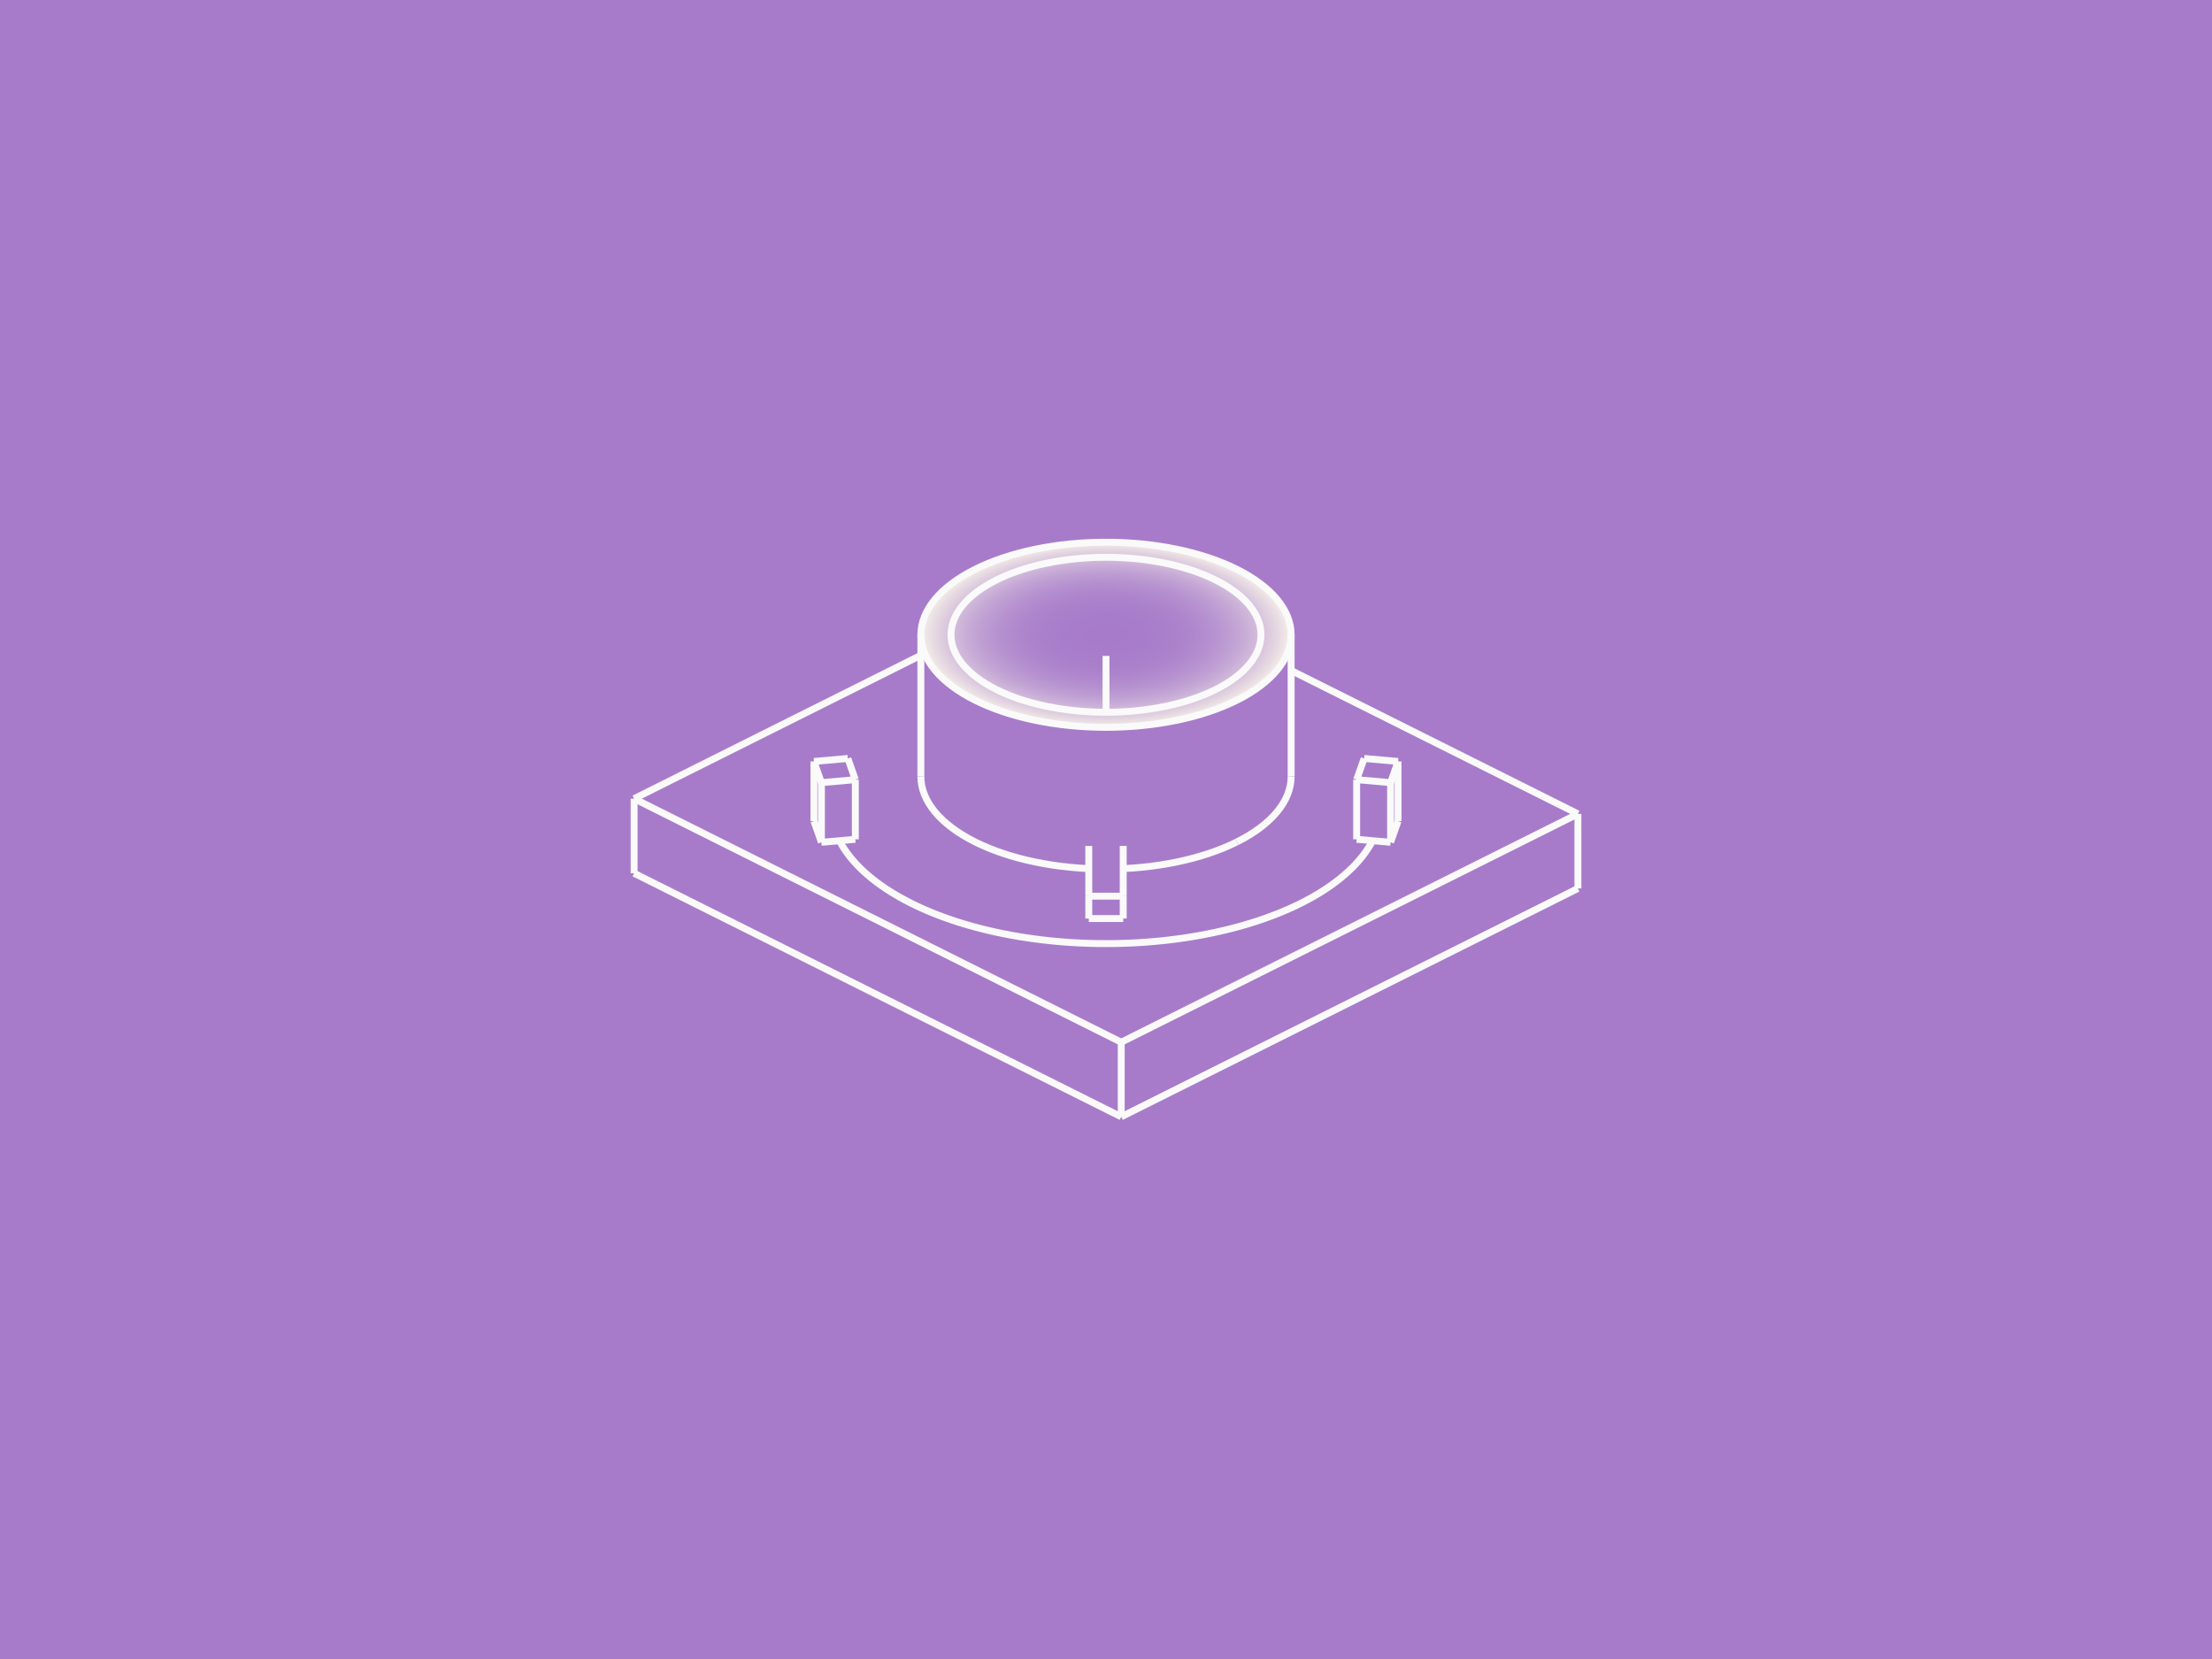
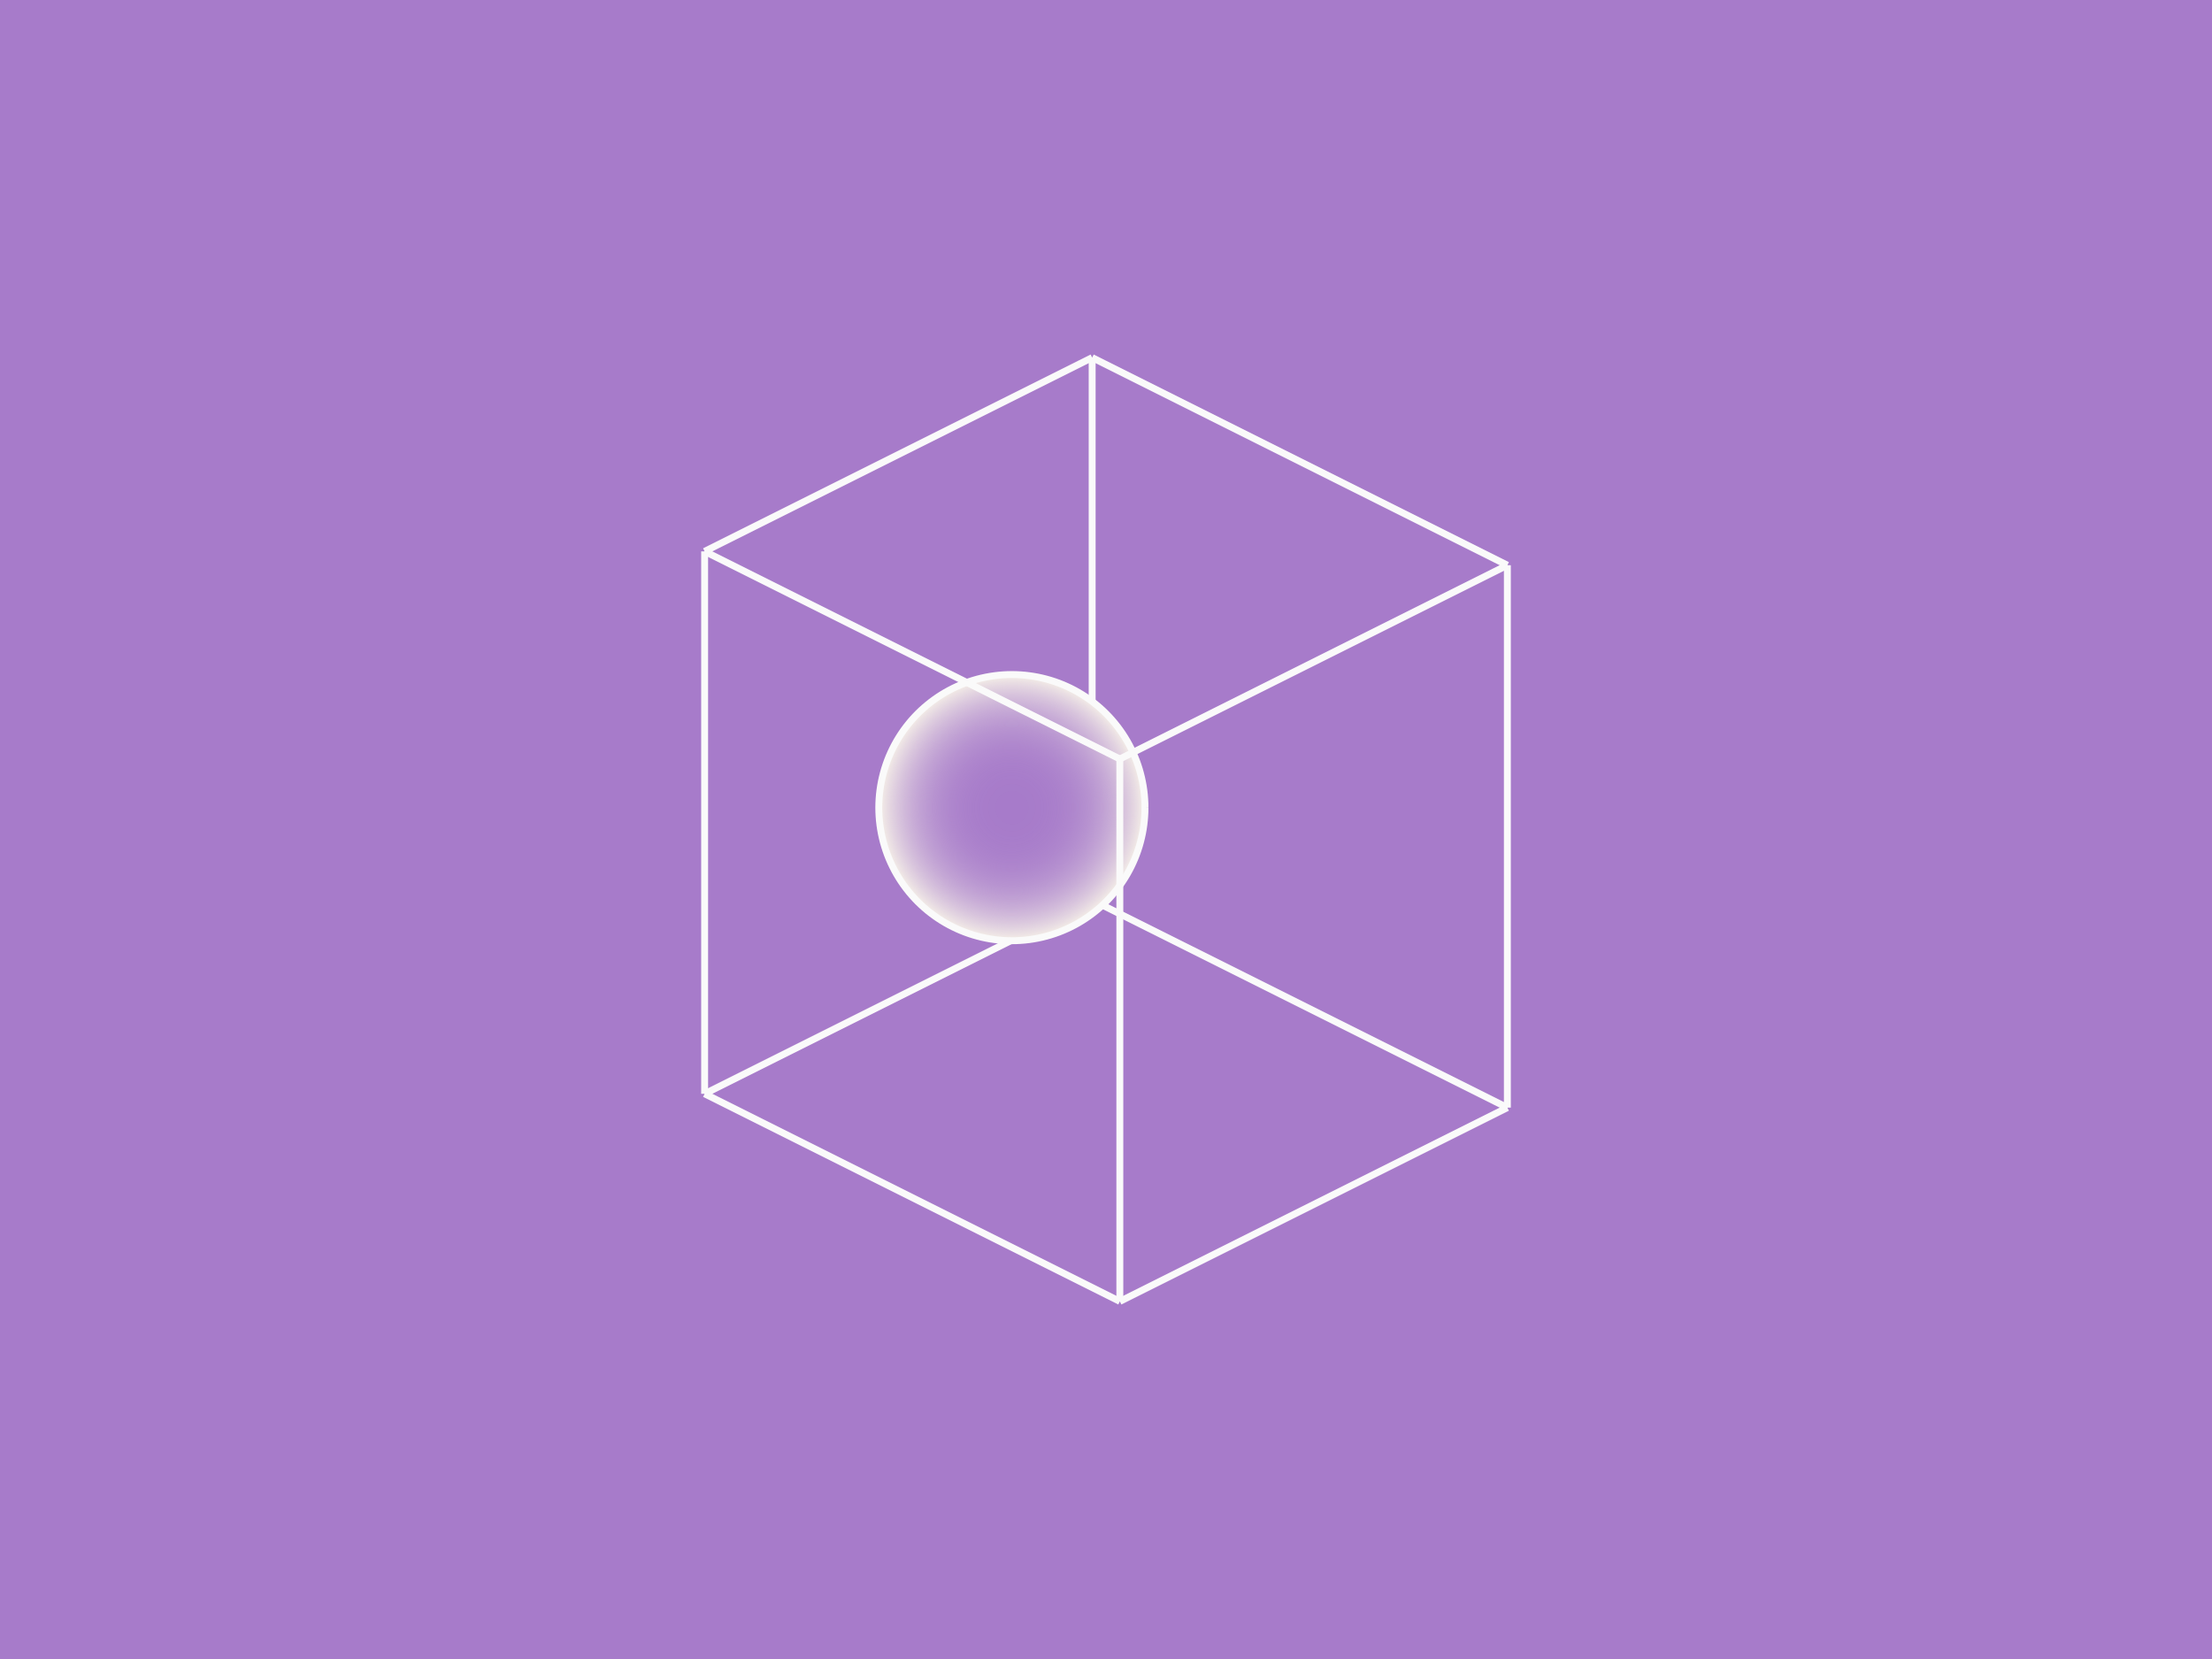
<svg xmlns="http://www.w3.org/2000/svg" width="3072" height="2304" viewBox="0 0 512 384">
  <rect width="512" height="384" fill="#A77BCA" />
  <svg x="64" y="0" width="384" height="384" viewBox="0 0 384 384">
    <defs>
-       <radialGradient id="iris-0" gradientUnits="userSpaceOnUse" cx="0" cy="0" r="1" gradientTransform="matrix(30.30155 15.15077 -30.30155 15.15077 192 146.9255)">
+       <radialGradient id="iris-0" gradientUnits="userSpaceOnUse" cx="0" cy="0" r="1" gradientTransform="matrix(30.80701 0 0 30.80701 170.2162 186.9391)">
        <stop offset="0" stop-color="#F6F1E8" stop-opacity="0" />
        <stop offset="0.031" stop-color="#F6F1E8" stop-opacity="0" />
        <stop offset="0.062" stop-color="#F6F1E8" stop-opacity="0" />
        <stop offset="0.094" stop-color="#F6F1E8" stop-opacity="0.001" />
        <stop offset="0.125" stop-color="#F6F1E8" stop-opacity="0.002" />
        <stop offset="0.156" stop-color="#F6F1E8" stop-opacity="0.004" />
        <stop offset="0.188" stop-color="#F6F1E8" stop-opacity="0.007" />
        <stop offset="0.219" stop-color="#F6F1E8" stop-opacity="0.01" />
        <stop offset="0.25" stop-color="#F6F1E8" stop-opacity="0.016" />
        <stop offset="0.281" stop-color="#F6F1E8" stop-opacity="0.022" />
        <stop offset="0.312" stop-color="#F6F1E8" stop-opacity="0.031" />
        <stop offset="0.344" stop-color="#F6F1E8" stop-opacity="0.041" />
        <stop offset="0.375" stop-color="#F6F1E8" stop-opacity="0.053" />
        <stop offset="0.406" stop-color="#F6F1E8" stop-opacity="0.067" />
        <stop offset="0.438" stop-color="#F6F1E8" stop-opacity="0.084" />
        <stop offset="0.469" stop-color="#F6F1E8" stop-opacity="0.103" />
        <stop offset="0.5" stop-color="#F6F1E8" stop-opacity="0.125" />
        <stop offset="0.531" stop-color="#F6F1E8" stop-opacity="0.15" />
        <stop offset="0.562" stop-color="#F6F1E8" stop-opacity="0.178" />
        <stop offset="0.594" stop-color="#F6F1E8" stop-opacity="0.209" />
        <stop offset="0.625" stop-color="#F6F1E8" stop-opacity="0.244" />
        <stop offset="0.656" stop-color="#F6F1E8" stop-opacity="0.283" />
        <stop offset="0.688" stop-color="#F6F1E8" stop-opacity="0.325" />
        <stop offset="0.719" stop-color="#F6F1E8" stop-opacity="0.371" />
        <stop offset="0.75" stop-color="#F6F1E8" stop-opacity="0.422" />
        <stop offset="0.781" stop-color="#F6F1E8" stop-opacity="0.477" />
        <stop offset="0.812" stop-color="#F6F1E8" stop-opacity="0.536" />
        <stop offset="0.844" stop-color="#F6F1E8" stop-opacity="0.601" />
        <stop offset="0.875" stop-color="#F6F1E8" stop-opacity="0.67" />
        <stop offset="0.906" stop-color="#F6F1E8" stop-opacity="0.744" />
        <stop offset="0.938" stop-color="#F6F1E8" stop-opacity="0.824" />
        <stop offset="0.969" stop-color="#F6F1E8" stop-opacity="0.909" />
        <stop offset="1" stop-color="#F6F1E8" stop-opacity="1" />
      </radialGradient>
    </defs>
-     <path d="M222.302 162.076L220.778 162.801L219.186 163.488L217.527 164.135L215.808 164.741L214.031 165.304L212.201 165.822L210.322 166.295L208.399 166.721L206.437 167.099L204.44 167.429L202.412 167.71L200.36 167.94L198.288 168.12L196.2 168.249L194.103 168.326L192 168.352L189.897 168.326L187.8 168.249L185.712 168.12L183.64 167.94L181.588 167.71L179.56 167.429L177.563 167.099L175.601 166.721L173.678 166.295L171.799 165.822L169.969 165.304L168.192 164.741L166.473 164.135L164.814 163.488L163.222 162.801L161.698 162.076L160.248 161.315L158.874 160.518L157.58 159.689L156.369 158.829L155.244 157.941L154.207 157.026L153.261 156.087L152.409 155.125L151.652 154.144L150.992 153.145L150.431 152.132L149.971 151.106L149.611 150.069L149.353 149.026L149.199 147.977L149.147 146.926L149.199 145.874L149.353 144.825L149.611 143.782L149.971 142.745L150.431 141.719L150.992 140.706L151.652 139.707L152.409 138.726L153.261 137.765L154.207 136.825L155.244 135.91L156.369 135.022L157.58 134.162L158.874 133.333L160.248 132.536L161.698 131.775L163.222 131.05L164.814 130.363L166.473 129.716L168.192 129.11L169.969 128.547L171.799 128.029L173.678 127.556L175.601 127.13L177.563 126.752L179.56 126.422L181.588 126.141L183.64 125.911L185.712 125.731L187.8 125.602L189.897 125.525L192 125.499L194.103 125.525L196.2 125.602L198.288 125.731L200.36 125.911L202.412 126.141L204.44 126.422L206.437 126.752L208.399 127.13L210.322 127.556L212.201 128.029L214.031 128.547L215.808 129.11L217.527 129.716L219.186 130.363L220.778 131.05L222.302 131.775L223.752 132.536L225.126 133.333L226.42 134.162L227.631 135.022L228.756 135.91L229.793 136.825L230.739 137.765L231.591 138.726L232.348 139.707L233.008 140.706L233.569 141.719L234.029 142.745L234.389 143.782L234.647 144.825L234.801 145.874L234.853 146.926L234.801 147.977L234.647 149.026L234.389 150.069L234.029 151.106L233.569 152.132L233.008 153.145L232.348 154.144L231.591 155.125L230.739 156.087L229.793 157.026L228.756 157.941L227.631 158.829L226.42 159.689L225.126 160.518L223.752 161.315Z" fill-rule="evenodd" fill="url(#iris-0)" />
+     <path d="M201.023 186.939L201.007 187.947L200.957 188.954L200.875 189.959L200.76 190.96L200.612 191.957L200.431 192.949L200.218 193.935L199.973 194.913L199.697 195.882L199.388 196.842L199.049 197.791L198.678 198.728L198.277 199.653L197.846 200.565L197.386 201.461L196.896 202.343L196.378 203.207L195.831 204.055L195.258 204.884L194.657 205.693L194.03 206.483L193.378 207.252L192.701 207.999L192 208.723L191.276 209.424L190.529 210.101L189.76 210.753L188.97 211.38L188.161 211.98L187.332 212.554L186.484 213.1L185.62 213.619L184.738 214.108L183.842 214.569L182.93 215L182.005 215.401L181.068 215.772L180.119 216.111L179.159 216.42L178.19 216.696L177.212 216.941L176.226 217.154L175.234 217.335L174.237 217.483L173.236 217.598L172.231 217.68L171.224 217.73L170.216 217.746L169.208 217.73L168.201 217.68L167.197 217.598L166.195 217.483L165.198 217.335L164.206 217.154L163.221 216.941L162.243 216.696L161.273 216.42L160.314 216.111L159.364 215.772L158.427 215.401L157.502 215L156.591 214.569L155.694 214.108L154.813 213.619L153.948 213.1L153.101 212.554L152.272 211.98L151.462 211.38L150.672 210.753L149.904 210.101L149.157 209.424L148.432 208.723L147.731 207.999L147.054 207.252L146.402 206.483L145.775 205.693L145.175 204.884L144.601 204.055L144.055 203.207L143.536 202.343L143.047 201.461L142.586 200.565L142.155 199.653L141.754 198.728L141.384 197.791L141.044 196.842L140.736 195.882L140.459 194.913L140.214 193.935L140.001 192.949L139.821 191.957L139.673 190.96L139.557 189.959L139.475 188.954L139.426 187.947L139.409 186.939L139.426 185.931L139.475 184.924L139.557 183.919L139.673 182.918L139.821 181.921L140.001 180.929L140.214 179.944L140.459 178.966L140.736 177.996L141.044 177.037L141.384 176.087L141.754 175.15L142.155 174.225L142.586 173.314L143.047 172.417L143.536 171.536L144.055 170.671L144.601 169.824L145.175 168.995L145.775 168.185L146.402 167.395L147.054 166.627L147.731 165.88L148.432 165.155L149.157 164.454L149.904 163.777L150.672 163.125L151.462 162.498L152.272 161.898L153.101 161.324L153.948 160.778L154.813 160.259L155.694 159.77L156.591 159.309L157.502 158.878L158.427 158.477L159.364 158.107L160.314 157.767L161.273 157.459L162.243 157.182L163.221 156.937L164.206 156.724L165.198 156.544L166.195 156.396L167.197 156.28L168.201 156.198L169.208 156.149L170.216 156.132L171.224 156.149L172.231 156.198L173.236 156.28L174.237 156.396L175.234 156.544L176.226 156.724L177.212 156.937L178.19 157.182L179.159 157.459L180.119 157.767L181.068 158.107L182.005 158.477L182.93 158.878L183.842 159.309L184.738 159.77L185.62 160.259L186.484 160.778L187.332 161.324L188.161 161.898L188.97 162.498L189.76 163.125L190.529 163.777L191.276 164.454L192 165.155L192.701 165.88L193.378 166.627L194.03 167.395L194.657 168.185L195.258 168.995L195.831 169.824L196.378 170.671L196.896 171.536L197.386 172.417L197.846 173.314L198.277 174.225L198.678 175.15L199.049 176.087L199.388 177.037L199.697 177.996L199.973 178.966L200.218 179.944L200.431 180.929L200.612 181.921L200.76 182.918L200.875 183.919L200.957 184.924L201.007 185.931Z" fill-rule="evenodd" fill="url(#iris-0)" />
    <g fill="none" stroke="#FAFAFA" stroke-linejoin="miter" stroke-linecap="butt">
      <g opacity="0.35" />
      <g>
-         <path d="M301.227 205.649L195.523 258.501" stroke-width="1.6" />
-         <path d="M195.523 258.501L82.773 202.126" stroke-width="1.6" />
-         <path d="M234.966 155.258L301.227 188.388" stroke-width="1.6" />
-         <path d="M301.227 188.388L301.227 205.649" stroke-width="1.6" />
-         <path d="M301.227 188.388L195.523 241.24" stroke-width="1.6" />
-         <path d="M195.523 241.24L195.523 258.501" stroke-width="1.6" />
-         <path d="M195.523 241.24L82.773 184.865" stroke-width="1.6" />
-         <path d="M82.773 184.865L82.773 202.126" stroke-width="1.6" />
-         <path d="M82.773 184.865L149.307 151.598" stroke-width="1.6" />
-         <path d="M222.302 162.076L220.778 162.801L219.186 163.488L217.527 164.135L215.808 164.741L214.031 165.304L212.201 165.822L210.322 166.295L208.399 166.721L206.437 167.099L204.44 167.429L202.412 167.71L200.36 167.94L198.288 168.12L196.2 168.249L194.103 168.326L192 168.352L189.897 168.326L187.8 168.249L185.712 168.12L183.64 167.94L181.588 167.71L179.56 167.429L177.563 167.099L175.601 166.721L173.678 166.295L171.799 165.822L169.969 165.304L168.192 164.741L166.473 164.135L164.814 163.488L163.222 162.801L161.698 162.076L160.248 161.315L158.874 160.518L157.58 159.689L156.369 158.829L155.244 157.941L154.207 157.026L153.261 156.087L152.409 155.125L151.652 154.144L150.992 153.145L150.431 152.132L149.971 151.106L149.611 150.069L149.353 149.026L149.199 147.977L149.147 146.926L149.199 145.874L149.353 144.825L149.611 143.782L149.971 142.745L150.431 141.719L150.992 140.706L151.652 139.707L152.409 138.726L153.261 137.765L154.207 136.825L155.244 135.91L156.369 135.022L157.58 134.162L158.874 133.333L160.248 132.536L161.698 131.775L163.222 131.05L164.814 130.363L166.473 129.716L168.192 129.11L169.969 128.547L171.799 128.029L173.678 127.556L175.601 127.13L177.563 126.752L179.56 126.422L181.588 126.141L183.64 125.911L185.712 125.731L187.8 125.602L189.897 125.525L192 125.499L194.103 125.525L196.2 125.602L198.288 125.731L200.36 125.911L202.412 126.141L204.44 126.422L206.437 126.752L208.399 127.13L210.322 127.556L212.201 128.029L214.031 128.547L215.808 129.11L217.527 129.716L219.186 130.363L220.778 131.05L222.302 131.775L223.752 132.536L225.126 133.333L226.42 134.162L227.631 135.022L228.756 135.91L229.793 136.825L230.739 137.765L231.591 138.726L232.348 139.707L233.008 140.706L233.569 141.719L234.029 142.745L234.389 143.782L234.647 144.825L234.801 145.874L234.853 146.926L234.801 147.977L234.647 149.026L234.389 150.069L234.029 151.106L233.569 152.132L233.008 153.145L232.348 154.144L231.591 155.125L230.739 156.087L229.793 157.026L228.756 157.941L227.631 158.829L226.42 159.689L225.126 160.518L223.752 161.315L222.302 162.076" stroke-width="1.6" />
-         <path d="M217.369 159.61L216.093 160.217L214.76 160.792L213.372 161.334L211.932 161.841L210.444 162.312L208.912 162.746L207.339 163.142L205.729 163.498L204.087 163.815L202.414 164.092L200.717 164.326L198.999 164.519L197.264 164.67L195.517 164.778L193.76 164.842L192 164.864L190.24 164.842L188.483 164.778L186.736 164.67L185.001 164.519L183.283 164.326L181.586 164.092L179.913 163.815L178.271 163.498L176.661 163.142L175.088 162.746L173.556 162.312L172.068 161.841L170.628 161.334L169.24 160.792L167.907 160.217L166.631 159.61L165.417 158.972L164.267 158.306L163.183 157.611L162.17 156.892L161.227 156.148L160.359 155.382L159.568 154.595L158.854 153.79L158.22 152.969L157.668 152.133L157.198 151.284L156.813 150.425L156.511 149.558L156.296 148.684L156.166 147.806L156.123 146.926L156.166 146.045L156.296 145.167L156.511 144.293L156.813 143.426L157.198 142.567L157.668 141.718L158.22 140.882L158.854 140.061L159.568 139.256L160.359 138.469L161.227 137.703L162.17 136.959L163.183 136.24L164.267 135.546L165.417 134.879L166.631 134.241L167.907 133.634L169.24 133.059L170.628 132.517L172.068 132.01L173.556 131.539L175.088 131.105L176.661 130.709L178.271 130.353L179.913 130.036L181.586 129.76L183.283 129.525L185.001 129.332L186.736 129.181L188.483 129.074L190.24 129.009L192 128.987L193.76 129.009L195.517 129.074L197.264 129.181L198.999 129.332L200.717 129.525L202.414 129.76L204.087 130.036L205.729 130.353L207.339 130.709L208.912 131.105L210.444 131.539L211.932 132.01L213.372 132.517L214.76 133.059L216.093 133.634L217.369 134.241L218.583 134.879L219.733 135.546L220.817 136.24L221.83 136.959L222.773 137.703L223.641 138.469L224.432 139.256L225.146 140.061L225.78 140.882L226.332 141.718L226.802 142.567L227.187 143.426L227.489 144.293L227.704 145.167L227.834 146.045L227.877 146.926L227.834 147.806L227.704 148.684L227.489 149.558L227.187 150.425L226.802 151.284L226.332 152.133L225.78 152.969L225.146 153.79L224.432 154.595L223.641 155.382L222.773 156.148L221.83 156.892L220.817 157.611L219.733 158.306L218.583 158.972L217.369 159.61" stroke-width="1.6" />
-         <path d="M222.302 194.873L220.778 195.598L219.186 196.285L217.527 196.932L215.808 197.537L214.031 198.1L212.201 198.618L210.322 199.091L208.399 199.517L206.437 199.896L204.44 200.226L202.412 200.506L200.36 200.737L198.288 200.916L196.2 201.045" stroke-width="1.6" />
-         <path d="M187.8 201.045L185.712 200.916L183.64 200.737L181.588 200.506L179.56 200.226L177.563 199.896L175.601 199.517L173.678 199.091L171.799 198.618L169.969 198.1L168.192 197.537L166.473 196.932L164.814 196.285L163.222 195.598L161.698 194.873L160.248 194.111L158.874 193.315L157.58 192.486L156.369 191.626L155.244 190.737L154.207 189.822L153.261 188.883L152.409 187.921L151.652 186.94L150.992 185.942L150.431 184.928L149.971 183.902L149.611 182.866L149.353 181.822L149.199 180.773L149.147 179.722" stroke-width="1.6" />
-         <path d="M234.853 179.722L234.801 180.773L234.647 181.822L234.389 182.866L234.029 183.902L233.569 184.928L233.008 185.942L232.348 186.94L231.591 187.921L230.739 188.883L229.793 189.822L228.756 190.737L227.631 191.626L226.42 192.486L225.126 193.315L223.752 194.111L222.302 194.873" stroke-width="1.6" />
-         <path d="M192 151.822L192 164.279" stroke-width="1.6" />
-         <path d="M195.986 212.609L188.014 212.609" stroke-width="1.6" />
-         <path d="M195.986 195.804L195.986 207.431" stroke-width="1.6" />
-         <path d="M195.986 207.431L195.986 212.609" stroke-width="1.6" />
-         <path d="M195.986 207.431L188.014 207.431" stroke-width="1.6" />
-         <path d="M188.014 207.431L188.014 212.609" stroke-width="1.6" />
-         <path d="M188.014 207.431L188.014 195.804" stroke-width="1.6" />
-         <path d="M259.603 190.057L257.873 194.964" stroke-width="1.6" />
-         <path d="M257.873 194.964L250.021 194.272" stroke-width="1.6" />
-         <path d="M251.752 175.555L259.603 176.248" stroke-width="1.6" />
-         <path d="M259.603 176.248L259.603 190.057" stroke-width="1.6" />
-         <path d="M259.603 176.248L257.873 181.155" stroke-width="1.6" />
-         <path d="M257.873 181.155L257.873 194.964" stroke-width="1.6" />
-         <path d="M257.873 181.155L250.021 180.463" stroke-width="1.6" />
-         <path d="M250.021 180.463L250.021 194.272" stroke-width="1.6" />
-         <path d="M250.021 180.463L251.752 175.555" stroke-width="1.6" />
-         <path d="M133.979 194.272L126.127 194.964" stroke-width="1.6" />
-         <path d="M126.127 194.964L124.397 190.057" stroke-width="1.6" />
-         <path d="M133.979 194.272L133.979 180.463" stroke-width="1.6" />
-         <path d="M133.979 180.463L126.127 181.155" stroke-width="1.6" />
-         <path d="M126.127 181.155L126.127 194.964" stroke-width="1.6" />
-         <path d="M126.127 181.155L124.397 176.248" stroke-width="1.6" />
-         <path d="M124.397 176.248L124.397 190.057" stroke-width="1.6" />
-         <path d="M124.397 176.248L132.248 175.555" stroke-width="1.6" />
-         <path d="M132.248 175.555L133.979 180.463" stroke-width="1.6" />
-         <path d="M253.835 194.327L253.608 194.777L253.102 195.669L252.544 196.554L251.935 197.43L251.275 198.297L250.565 199.154L249.805 200L248.997 200.835L248.14 201.658L247.236 202.468L246.285 203.265L245.288 204.047L244.246 204.814L243.16 205.567L242.031 206.302L240.859 207.022L239.646 207.723L238.393 208.407L237.1 209.073L235.769 209.719L234.401 210.346L232.998 210.952L231.559 211.538L230.087 212.103L228.583 212.646L227.048 213.167L225.484 213.665L223.891 214.141L222.27 214.593L220.625 215.021L218.955 215.425L217.262 215.805L215.548 216.16L213.814 216.49L212.062 216.795L210.293 217.074L208.508 217.327L206.709 217.554L204.898 217.754L203.075 217.929L201.244 218.077L199.405 218.198L197.559 218.292L195.709 218.359L193.855 218.4L192 218.413L190.145 218.4L188.291 218.359L186.441 218.292L184.595 218.198L182.756 218.077L180.925 217.929L179.102 217.754L177.291 217.554L175.492 217.327L173.707 217.074L171.938 216.795L170.186 216.49L168.452 216.16L166.738 215.805L165.045 215.425L163.375 215.021L161.73 214.593L160.109 214.141L158.516 213.665L156.952 213.167L155.417 212.646L153.913 212.103L152.441 211.538L151.002 210.952L149.599 210.346L148.231 209.719L146.9 209.073L145.607 208.407L144.354 207.723L143.141 207.022L141.969 206.302L140.84 205.567L139.754 204.814L138.712 204.047L137.715 203.265L136.764 202.468L135.86 201.658L135.003 200.835L134.195 200L133.435 199.154L132.725 198.297L132.065 197.43L131.456 196.554L130.898 195.669L130.392 194.777L130.165 194.327" stroke-width="1.6" />
-         <path d="M149.147 146.926L149.147 179.722" stroke-width="1.6" />
-         <path d="M234.853 146.926L234.853 179.722" stroke-width="1.6" />
+         <path d="M190.932 209.393L284.902 256.377" stroke-width="1.6" />
+         <path d="M188.796 162.289L188.796 82.773" stroke-width="1.6" />
+         <path d="M170.109 217.668L99.098 253.174" stroke-width="1.6" />
+         <path d="M284.902 256.377L284.902 130.826" stroke-width="1.6" />
+         <path d="M284.902 256.377L195.204 301.227" stroke-width="1.6" />
+         <path d="M188.796 82.773L284.902 130.826" stroke-width="1.6" />
+         <path d="M188.796 82.773L99.098 127.623" stroke-width="1.6" />
+         <path d="M284.902 130.826L195.204 175.675" stroke-width="1.6" />
+         <path d="M99.098 253.174L195.204 301.227" stroke-width="1.6" />
+         <path d="M99.098 253.174L99.098 127.623" stroke-width="1.6" />
+         <path d="M195.204 301.227L195.204 175.675" stroke-width="1.6" />
+         <path d="M99.098 127.623L195.204 175.675" stroke-width="1.6" />
      </g>
-       <g />
+       <g>
+         <path d="M201.023 186.939L201.007 187.947L200.957 188.954L200.875 189.959L200.76 190.96L200.612 191.957L200.431 192.949L200.218 193.935L199.973 194.913L199.697 195.882L199.388 196.842L199.049 197.791L198.678 198.728L198.277 199.653L197.846 200.565L197.386 201.461L196.896 202.343L196.378 203.207L195.831 204.055L195.258 204.884L194.657 205.693L194.03 206.483L193.378 207.252L192.701 207.999L192 208.723L191.276 209.424L190.529 210.101L189.76 210.753L188.97 211.38L188.161 211.98L187.332 212.554L186.484 213.1L185.62 213.619L184.738 214.108L183.842 214.569L182.93 215L182.005 215.401L181.068 215.772L180.119 216.111L179.159 216.42L178.19 216.696L177.212 216.941L176.226 217.154L175.234 217.335L174.237 217.483L173.236 217.598L172.231 217.68L171.224 217.73L170.216 217.746L169.208 217.73L168.201 217.68L167.197 217.598L166.195 217.483L165.198 217.335L164.206 217.154L163.221 216.941L162.243 216.696L161.273 216.42L160.314 216.111L159.364 215.772L158.427 215.401L157.502 215L156.591 214.569L155.694 214.108L154.813 213.619L153.948 213.1L153.101 212.554L152.272 211.98L151.462 211.38L150.672 210.753L149.904 210.101L149.157 209.424L148.432 208.723L147.731 207.999L147.054 207.252L146.402 206.483L145.775 205.693L145.175 204.884L144.601 204.055L144.055 203.207L143.536 202.343L143.047 201.461L142.586 200.565L142.155 199.653L141.754 198.728L141.384 197.791L141.044 196.842L140.736 195.882L140.459 194.913L140.214 193.935L140.001 192.949L139.821 191.957L139.673 190.96L139.557 189.959L139.475 188.954L139.426 187.947L139.409 186.939L139.426 185.931L139.475 184.924L139.557 183.919L139.673 182.918L139.821 181.921L140.001 180.929L140.214 179.944L140.459 178.966L140.736 177.996L141.044 177.037L141.384 176.087L141.754 175.15L142.155 174.225L142.586 173.314L143.047 172.417L143.536 171.536L144.055 170.671L144.601 169.824L145.175 168.995L145.775 168.185L146.402 167.395L147.054 166.627L147.731 165.88L148.432 165.155L149.157 164.454L149.904 163.777L150.672 163.125L151.462 162.498L152.272 161.898L153.101 161.324L153.948 160.778L154.813 160.259L155.694 159.77L156.591 159.309L157.502 158.878L158.427 158.477L159.364 158.107L160.314 157.767L161.273 157.459L162.243 157.182L163.221 156.937L164.206 156.724L165.198 156.544L166.195 156.396L167.197 156.28L168.201 156.198L169.208 156.149L170.216 156.132L171.224 156.149L172.231 156.198L173.236 156.28L174.237 156.396L175.234 156.544L176.226 156.724L177.212 156.937L178.19 157.182L179.159 157.459L180.119 157.767L181.068 158.107L182.005 158.477L182.93 158.878L183.842 159.309L184.738 159.77L185.62 160.259L186.484 160.778L187.332 161.324L188.161 161.898L188.97 162.498L189.76 163.125L190.529 163.777L191.276 164.454L192 165.155L192.701 165.88L193.378 166.627L194.03 167.395L194.657 168.185L195.258 168.995L195.831 169.824L196.378 170.671L196.896 171.536L197.386 172.417L197.846 173.314L198.277 174.225L198.678 175.15L199.049 176.087L199.388 177.037L199.697 177.996L199.973 178.966L200.218 179.944L200.431 180.929L200.612 181.921L200.76 182.918L200.875 183.919L200.957 184.924L201.007 185.931L201.023 186.939" stroke-width="1.6" />
+       </g>
    </g>
  </svg>
</svg>
